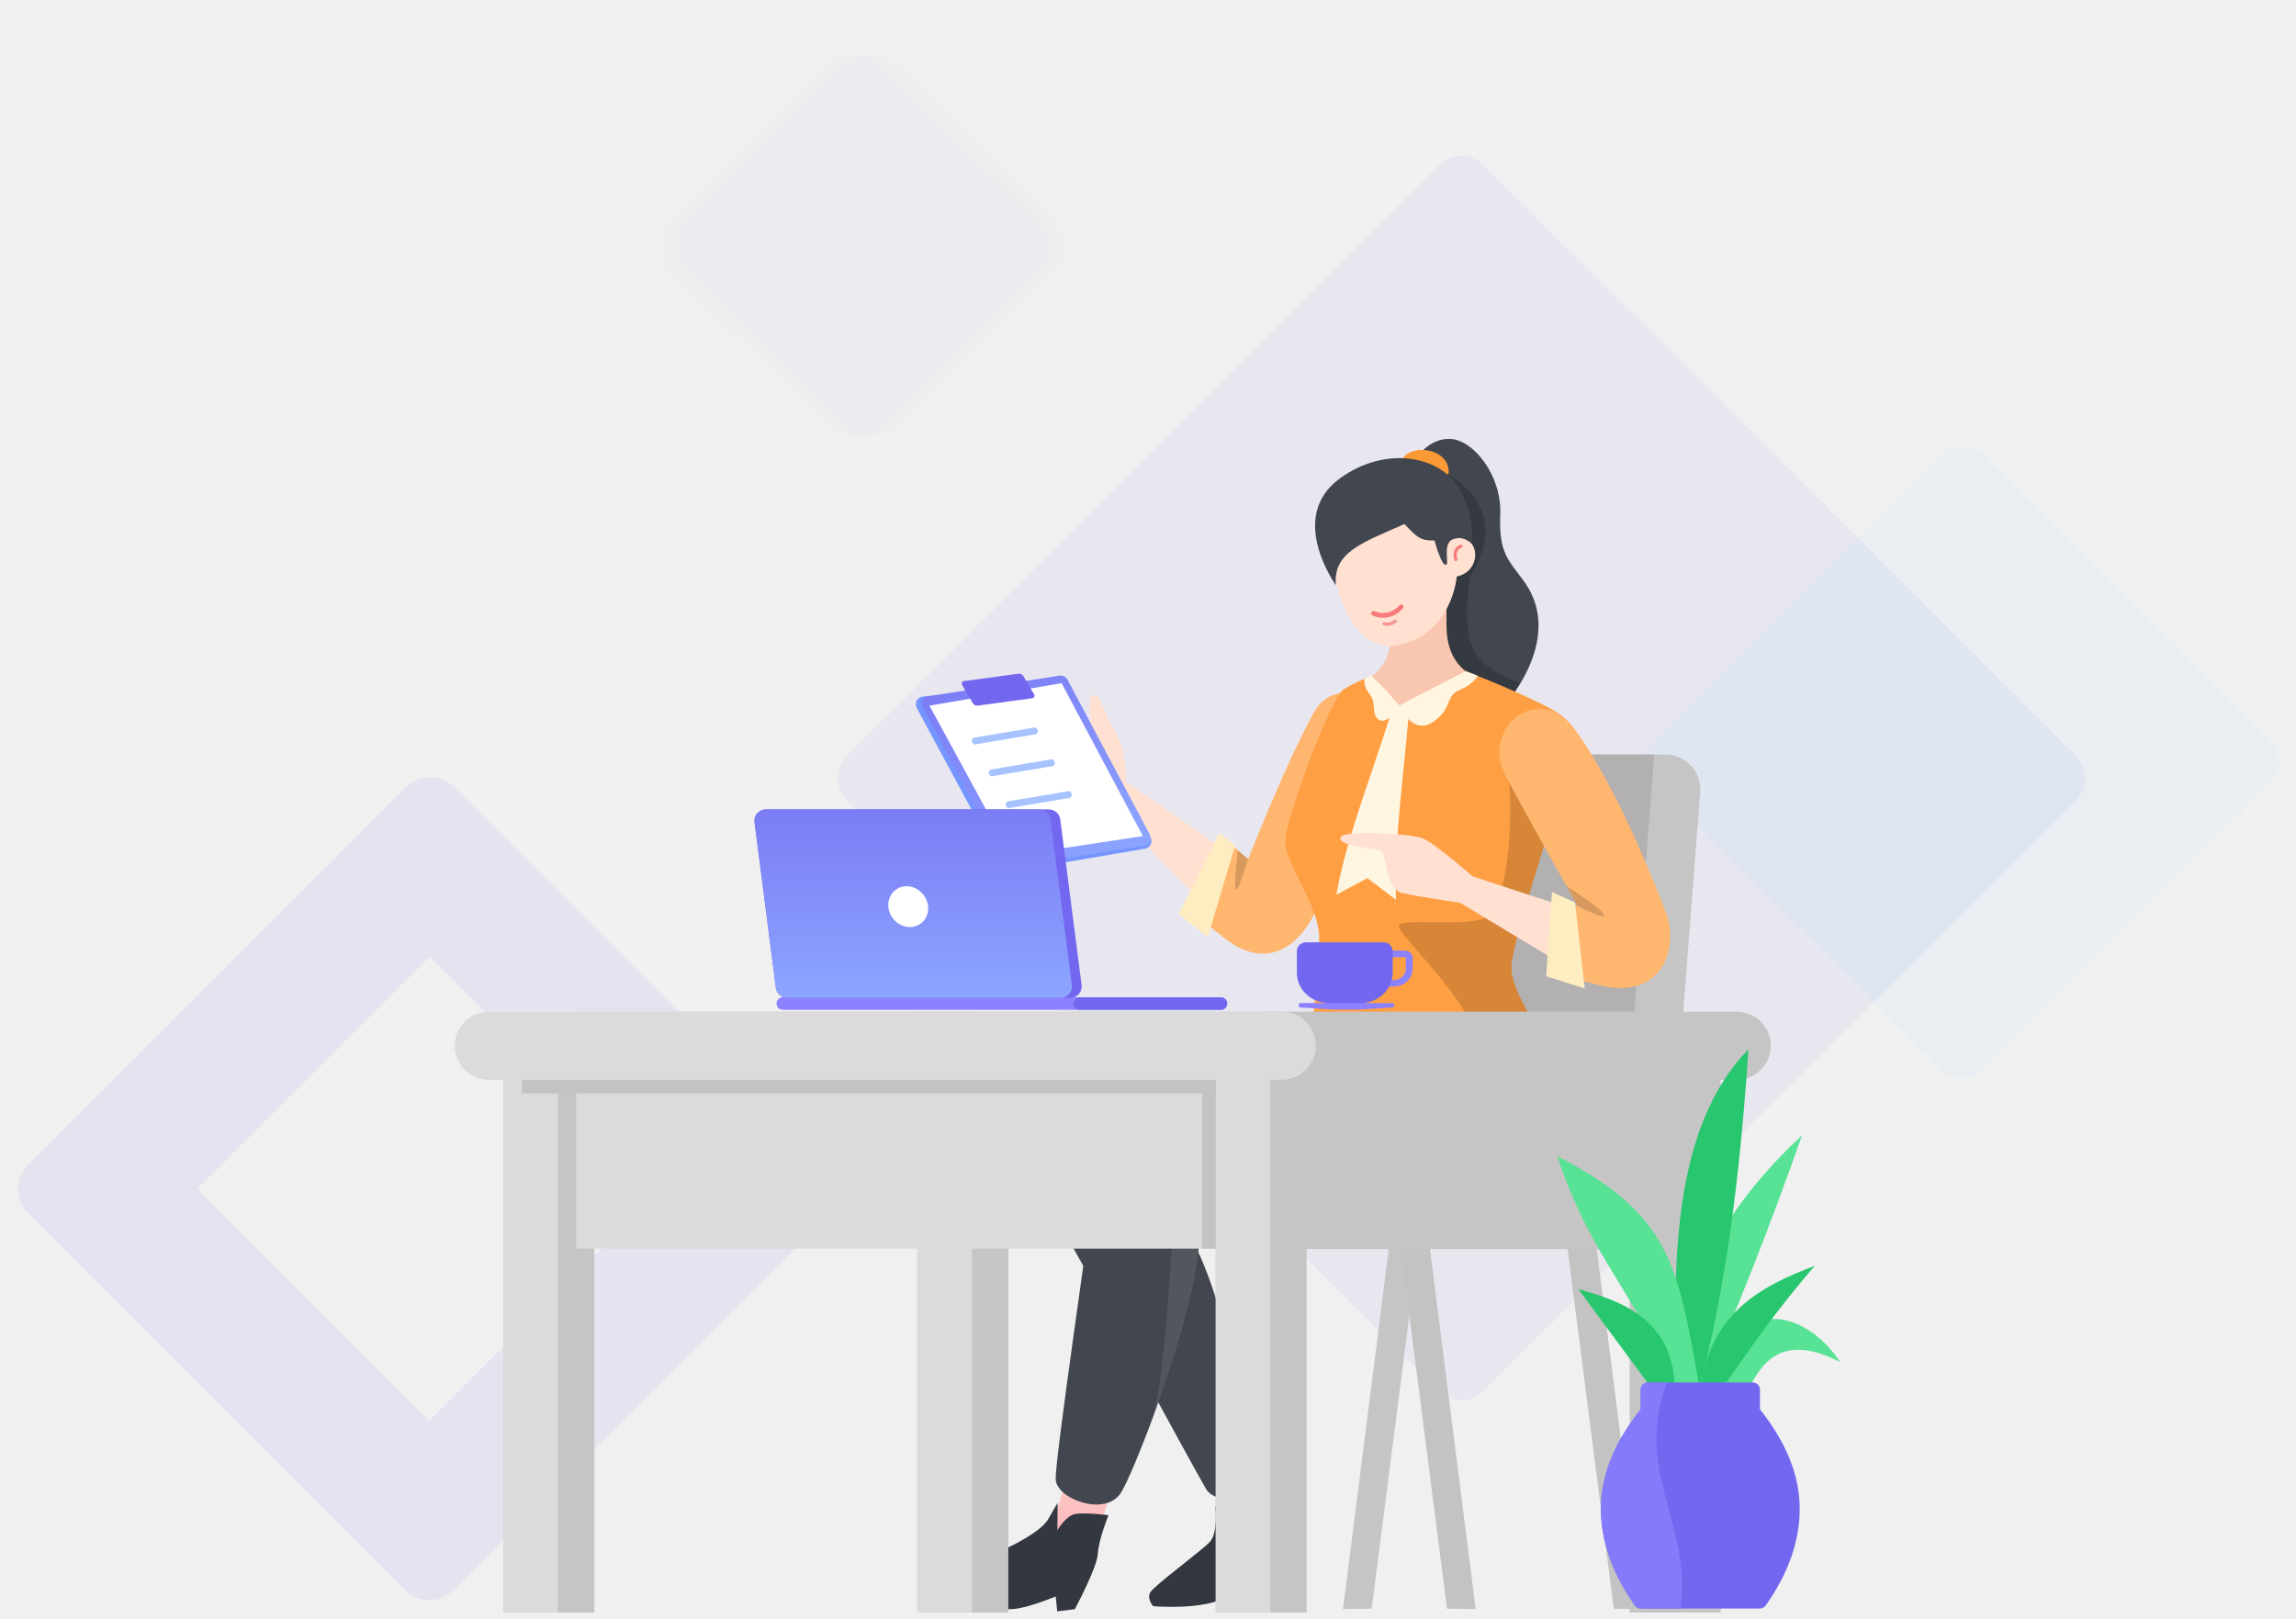
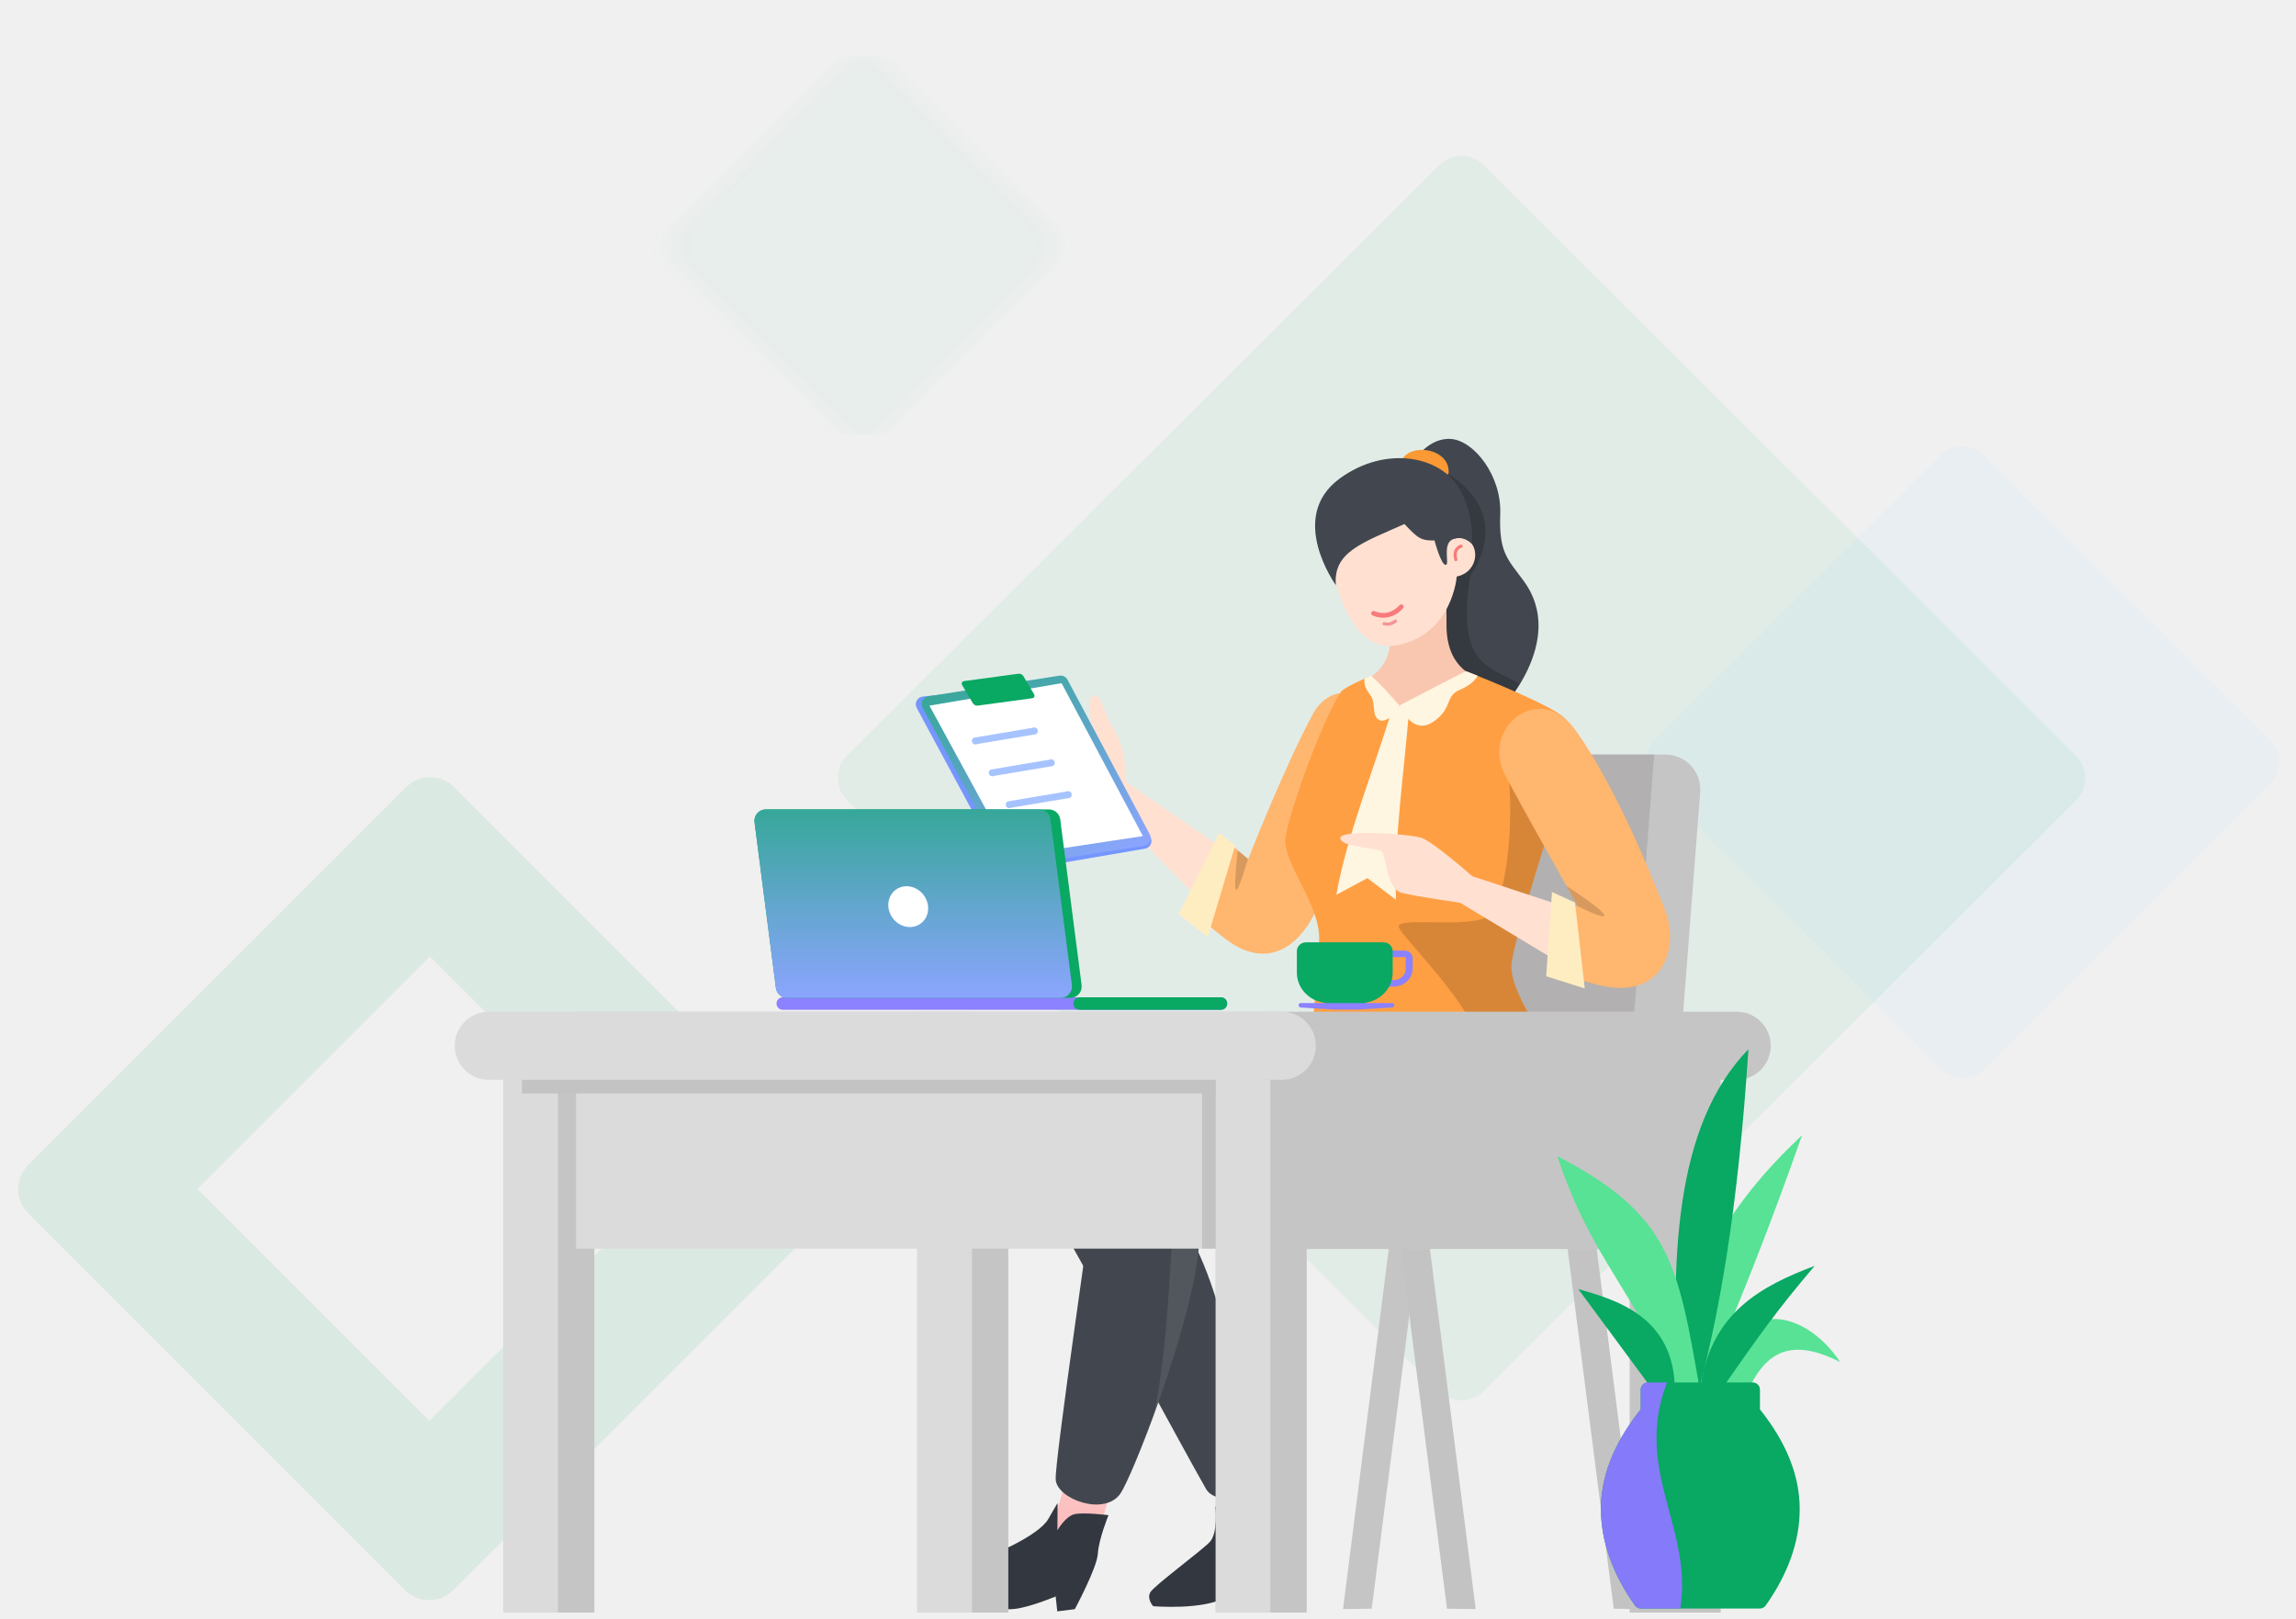
<svg xmlns="http://www.w3.org/2000/svg" xmlns:xlink="http://www.w3.org/1999/xlink" width="729" height="514" viewBox="0 0 729 514">
  <defs>
    <linearGradient id="kpqr7itldb" x1="43.252%" x2="50%" y1="-28.186%" y2="91.05%">
      <stop offset="0%" stop-color="#FDC6C6" />
      <stop offset="100%" stop-color="#FAB2B2" />
    </linearGradient>
    <linearGradient id="q05xt45e8c" x1="42.314%" x2="50%" y1="8.689%" y2="71.69%">
      <stop offset="0%" stop-color="#FDC6C6" />
      <stop offset="100%" stop-color="#FAB2B2" />
    </linearGradient>
    <linearGradient id="l8z1bwfb9d" x1="68.669%" x2="68.669%" y1="-53.107%" y2="100%">
-       <stop offset="0%" stop-color="#7367F0" />
+       <stop offset="0%" stop-color="#09a863" />
      <stop offset="100%" stop-color="#8CA5FF" />
    </linearGradient>
    <linearGradient id="r7aafpcz8e" x1="68.669%" x2="68.669%" y1="-53.107%" y2="100%">
-       <stop offset="0%" stop-color="#7367F0" />
+       <stop offset="0%" stop-color="#09a863" />
      <stop offset="100%" stop-color="#8CA5FF" />
    </linearGradient>
    <filter id="ukf92uhlha" width="119.7%" height="119.7%" x="-9.8%" y="-9.8%" filterUnits="objectBoundingBox">
      <feGaussianBlur in="SourceGraphic" stdDeviation="3" />
    </filter>
    <path id="808ztuxuif" d="M14.916.122H48.19c1.267 0 2.294 1.02 2.294 2.279v6.267c8.414 10.54 12.621 21.08 12.621 31.62 0 10.215-3.592 20.43-10.777 30.646-.43.61-1.132.973-1.882.973H12.66c-.75 0-1.452-.363-1.881-.973C3.593 60.718 0 50.503 0 40.288 0 29.946 4.05 19.605 12.15 9.264l.471-.596V2.4c0-1.259 1.027-2.28 2.295-2.28z" />
  </defs>
  <g fill="none" fill-rule="evenodd">
    <g>
      <g>
        <g>
          <path fill="#BFE7FF" d="M558.525 155.012l127.818.157c5.513.007 9.98 4.475 9.988 9.988l.157 127.818c.006 5.523-4.465 10.006-9.988 10.013h-.025l-127.818-.157c-5.513-.007-9.98-4.475-9.988-9.988l-.157-127.818c-.006-5.523 4.465-10.006 9.988-10.013h.025z" opacity=".15" transform="translate(-113, -277) translate(113, 290) translate(0.5, 0) translate(622.5, 229) rotate(-45) translate(-622.5, -229)" />
-           <path fill="#7367F0" d="M237.807 19.423l71.218.088c5.514.006 9.981 4.474 9.988 9.987l.088 71.219c.006 5.522-4.465 10.005-9.988 10.012h-.025l-71.218-.088c-5.513-.006-9.98-4.474-9.988-9.987l-.087-71.219c-.007-5.523 4.465-10.005 9.988-10.012h.024z" filter="url(#ukf92uhlha)" opacity=".038" transform="translate(-113, -277) translate(113, 290) translate(0.5, 0) translate(273.4478, 65.07592) rotate(-45) translate(-273.4478, -65.07592)" />
-           <path fill="#7367F0" d="M330.589 91.106l265.6.327c5.513.007 9.981 4.474 9.988 9.987l.326 265.6c.007 5.524-4.465 10.006-9.988 10.013h-.024l-265.6-.326c-5.514-.007-9.981-4.475-9.988-9.988l-.327-265.6c-.006-5.523 4.465-10.006 9.988-10.013h.025z" opacity=".066" transform="translate(-113, -277) translate(113, 290) translate(0.5, 0) translate(463.5398, 234.0697) rotate(-45) translate(-463.5398, -234.0697)" />
-           <path fill="#7367F0" fill-rule="nonzero" d="M220.715 269c6.005 0 10.873 4.856 10.873 10.846v169.198c0 5.99-4.868 10.846-10.873 10.846H51.102c-6.005 0-10.873-4.856-10.873-10.846V279.846c0-5.99 4.868-10.846 10.873-10.846h169.613zm-32.618 43.384H83.72v104.121h104.377V312.384z" opacity=".09" transform="translate(-113, -277) translate(113, 290) translate(0.5, 0) translate(135.9084, 364.445) rotate(-45) translate(-135.9084, -364.445)" />
+           <path fill="#09a863" d="M237.807 19.423l71.218.088c5.514.006 9.981 4.474 9.988 9.987l.088 71.219c.006 5.522-4.465 10.005-9.988 10.012h-.025l-71.218-.088c-5.513-.006-9.98-4.474-9.988-9.987l-.087-71.219c-.007-5.523 4.465-10.005 9.988-10.012h.024z" filter="url(#ukf92uhlha)" opacity=".038" transform="translate(-113, -277) translate(113, 290) translate(0.5, 0) translate(273.4478, 65.07592) rotate(-45) translate(-273.4478, -65.07592)" />
+           <path fill="#09a863" d="M330.589 91.106l265.6.327c5.513.007 9.981 4.474 9.988 9.987l.326 265.6c.007 5.524-4.465 10.006-9.988 10.013h-.024l-265.6-.326c-5.514-.007-9.981-4.475-9.988-9.988l-.327-265.6c-.006-5.523 4.465-10.006 9.988-10.013h.025z" opacity=".066" transform="translate(-113, -277) translate(113, 290) translate(0.5, 0) translate(463.5398, 234.0697) rotate(-45) translate(-463.5398, -234.0697)" />
+           <path fill="#09a863" fill-rule="nonzero" d="M220.715 269c6.005 0 10.873 4.856 10.873 10.846v169.198c0 5.99-4.868 10.846-10.873 10.846H51.102c-6.005 0-10.873-4.856-10.873-10.846V279.846c0-5.99 4.868-10.846 10.873-10.846h169.613zm-32.618 43.384H83.72v104.121h104.377V312.384z" opacity=".09" transform="translate(-113, -277) translate(113, 290) translate(0.5, 0) translate(135.9084, 364.445) rotate(-45) translate(-135.9084, -364.445)" />
        </g>
        <g>
          <g>
            <path fill="#C5C5C5" d="M71.522 134.586L54.153 271.344 63.26 271.224 80.628 135.866z" transform="translate(-113, -277) translate(113, 290) translate(143.5, 122) translate(228.7688, 104.5922)" />
            <path fill="#C3C3C3" d="M87.166 134.586L69.798 271.344 78.904 271.224 96.273 135.866z" transform="translate(-113, -277) translate(113, 290) translate(143.5, 122) translate(228.7688, 104.5922) translate(83.03507, 202.9649) scale(-1, 1) translate(-83.03507, -202.9649)" />
            <path fill="#C3C3C3" d="M140.116 134.586L122.747 271.344 131.854 271.224 149.222 135.866z" transform="translate(-113, -277) translate(113, 290) translate(143.5, 122) translate(228.7688, 104.5922) translate(135.985, 202.9649) scale(-1, 1) translate(-135.985, -202.9649)" />
            <path fill="#C5C5C5" d="M0 144.995v-6.4c0-6.123 4.964-11.087 11.088-11.087h65.797c5.72 0 10.501-4.352 11.039-10.046L98.06 10.046C98.6 4.351 103.381 0 109.101 0h47.4c6.124 0 11.088 4.964 11.088 11.088 0 .284-.01.569-.033.852l-10.324 133.907c-.445 5.776-5.262 10.236-11.055 10.236H11.088C4.964 156.083 0 151.119 0 144.995z" transform="translate(-113, -277) translate(113, 290) translate(143.5, 122) translate(228.7688, 104.5922)" />
            <path fill="#B2B0B0" d="M152.955 0l-10.162 131.442c-.446 5.775-5.263 10.233-11.055 10.233H0v-3.442c0-6.123 4.964-11.088 11.088-11.088h65.587c5.72 0 10.5-4.35 11.04-10.043L97.846 10.043C98.386 4.35 103.167 0 108.886 0h44.069z" transform="translate(-113, -277) translate(113, 290) translate(143.5, 122) translate(228.7688, 104.5922)" />
          </g>
          <g>
            <g>
              <path fill="url(#kpqr7itldb)" d="M93.573 133.787s-7.523 18.04-1.356 22.82c6.176 4.784 18.188 16.61 18.188 16.61l-38.92-8.441 9.608-33.095 12.48 2.106z" transform="translate(-113, -277) translate(113, 290) translate(143.5, 122) translate(268.2937, 188.5) scale(-1, 1) translate(-268.2937, -188.5) translate(149.7937, 0) translate(53.06011, 197.6413)" />
              <path fill="#323740" d="M91.338 145.666s-.956 8.465 1.804 11.354c2.76 2.887 17.704 13.883 18.874 15.969 1.17 2.088-.923 4.39-.923 4.39s-16.14 1.402-23.4-3.009c-5.24-3.186-13.057-8.906-13.057-8.906l-2.07 5.625-5.868-.24s-.777-6.931.615-10.254c1.393-3.325 8.564-20.241 8.564-20.241s2.76 2.479 5.694 3.728c2.933 1.248 6.607 4.668 6.607 4.668l3.16-3.084z" transform="translate(-113, -277) translate(113, 290) translate(143.5, 122) translate(268.2937, 188.5) scale(-1, 1) translate(-268.2937, -188.5) translate(149.7937, 0) translate(53.06011, 197.6413)" />
              <path fill="#42474F" d="M28.463.045c13.085.584 85.914 16.67 99.146 19.404 13.232 2.733 24.418 17.522 14.328 34.647-11.332 19.223-40.572 73.817-47.671 86.124-3.514 6.092-21.24 2.676-17.077-7.548 7.762-19.059 11.367-66.937 31.157-84.395 0 0-66.554 11.568-95.303-1.682C-7.85 36.962-3.124-1.365 28.463.045z" transform="translate(-113, -277) translate(113, 290) translate(143.5, 122) translate(268.2937, 188.5) scale(-1, 1) translate(-268.2937, -188.5) translate(149.7937, 0) translate(53.06011, 197.6413)" />
            </g>
            <g>
              <path fill="#FFE0D1" d="M82.631 28.292s-.148-10.633 3.577-16.19C89.932 6.545 90.08.642 92.898.835c2.82.193.028 13.913.028 13.913s3.577-1.364 6.146-3.09c2.569-1.726 10.36-10.235 12.18-8.727 3.087 2.57-1.885 17.06-4.593 19.958C103.942 25.787 89.1 35.318 89.1 35.318L52.747 72.442l-6.825-18.86 36.71-25.29z" transform="translate(-113, -277) translate(113, 290) translate(143.5, 122) translate(268.2937, 188.5) scale(-1, 1) translate(-268.2937, -188.5) translate(149.7937, 0) translate(90.17256, 84.95714)" />
              <path fill="#FFB66F" d="M2.218 24.785c6.087 14.1 17.232 40 21.827 47.728 5.758 9.678 14.838 13.941 25.47 6.761 1.88-1.27 5.688-4.334 11.42-9.19L50.53 47.217 43.78 52.78S32.358 23.534 23.168 6.593C15.21-8.064-7.047 3.35 2.218 24.785z" transform="translate(-113, -277) translate(113, 290) translate(143.5, 122) translate(268.2937, 188.5) scale(-1, 1) translate(-268.2937, -188.5) translate(149.7937, 0) translate(90.17256, 84.95714)" />
              <path fill="#000" fill-opacity=".16" d="M43.9 52.794c2.045 6.929 3.307 10.193 3.785 9.791.478-.4.295-4.57-.548-12.507l-3.238 2.716z" transform="translate(-113, -277) translate(113, 290) translate(143.5, 122) translate(268.2937, 188.5) scale(-1, 1) translate(-268.2937, -188.5) translate(149.7937, 0) translate(90.17256, 84.95714)" />
              <path fill="#FFEDC2" d="M47.944 48.482L56.645 77.584 65.887 70.34 53.024 44.541z" transform="translate(-113, -277) translate(113, 290) translate(143.5, 122) translate(268.2937, 188.5) scale(-1, 1) translate(-268.2937, -188.5) translate(149.7937, 0) translate(90.17256, 84.95714)" />
            </g>
            <g>
              <g>
                <path fill="#42474F" d="M28.359 4.77S22.321-1.653 15.347.408C8.374 2.468 2.067 15.102 5.062 26.977c2.98 11.876.741 14.32-2.874 22.324-9.71 21.53 16.049 38.844 16.049 38.844l28.073-5.96-10.028-52.44L28.359 4.77z" transform="translate(-113, -277) translate(113, 290) translate(143.5, 122) translate(268.2937, 188.5) scale(-1, 1) translate(-268.2937, -188.5) translate(149.7937, 0) translate(35.1804, 0) translate(33.16312, 49.21262) rotate(12) translate(-33.16312, -49.21262) translate(9.663122, 4.712621)" />
                <path fill="#000" fill-opacity=".199" d="M18.14 11.452c-16.353 17.123-2.169 29.947.503 33.097C27.826 69.656 20.52 72.6 10.3 80.817l5.495 6.27 15.753-6.576-.506-70.436-12.902 1.377z" transform="translate(-113, -277) translate(113, 290) translate(143.5, 122) translate(268.2937, 188.5) scale(-1, 1) translate(-268.2937, -188.5) translate(149.7937, 0) translate(35.1804, 0) translate(33.16312, 49.21262) rotate(12) translate(-33.16312, -49.21262) translate(9.663122, 4.712621)" />
              </g>
              <path fill="#F9C7B0" d="M25.565 80.199s9.968-2.001 10.264-15.966c.296-13.965-1.346-18.732-1.346-18.732l18.798-.339s.205 15.564.208 21.193c.008 13.688 10.557 15.276 10.557 15.276S61.853 92.458 44.82 93.415c-13.299.748-19.255-13.216-19.255-13.216z" transform="translate(-113, -277) translate(113, 290) translate(143.5, 122) translate(268.2937, 188.5) scale(-1, 1) translate(-268.2937, -188.5) translate(149.7937, 0) translate(35.1804, 0)" />
              <g>
                <path fill="#FB9934" d="M3.768 9.285C1.424 1.55 14.02-3.13 17.72 2.443c0 0 1.814 5.282-1.968 8.298C10.635 14.81 3.768 9.285 3.768 9.285z" transform="translate(-113, -277) translate(113, 290) translate(143.5, 122) translate(268.2937, 188.5) scale(-1, 1) translate(-268.2937, -188.5) translate(149.7937, 0) translate(35.1804, 0) translate(51.64186, 39.99331) rotate(12) translate(-51.64186, -39.99331) translate(26.64186, 9.99331)" />
                <path fill="#FFE0D1" d="M6.346 29.948c-8.386-.324-7.018 11.936 1.693 11.92 0 0 5.06 17.415 22.625 17.415 14.266 0 15.194-20.298 15.324-24.348.139-4.317.157-18.501.157-18.501l-40.126-.019.327 13.533z" transform="translate(-113, -277) translate(113, 290) translate(143.5, 122) translate(268.2937, 188.5) scale(-1, 1) translate(-268.2937, -188.5) translate(149.7937, 0) translate(35.1804, 0) translate(51.64186, 39.99331) rotate(12) translate(-51.64186, -39.99331) translate(26.64186, 9.99331)" />
                <path fill="#42474F" d="M10.746 37.508c1.427-.39 1.814-8.306 1.814-8.306 4.272-.847 5.024-1.81 8.253-7.1 14.338 3.052 24.073 3.984 25.332 14.47 0 0 10.768-24.212-8.1-32.817C21.452-3.805 3.942 3.298.887 16.498c-2.164 9.318.317 16.162.317 16.162s2.173-3.458 5.742-2.594c3.568.863 2.373 7.832 3.8 7.442z" transform="translate(-113, -277) translate(113, 290) translate(143.5, 122) translate(268.2937, 188.5) scale(-1, 1) translate(-268.2937, -188.5) translate(149.7937, 0) translate(35.1804, 0) translate(51.64186, 39.99331) rotate(12) translate(-51.64186, -39.99331) translate(26.64186, 9.99331)" />
                <path stroke="#F77B7B" stroke-linecap="round" stroke-width="1.5" d="M27.278 47.583s4.184 3.538 9.03.225" transform="translate(-113, -277) translate(113, 290) translate(143.5, 122) translate(268.2937, 188.5) scale(-1, 1) translate(-268.2937, -188.5) translate(149.7937, 0) translate(35.1804, 0) translate(51.64186, 39.99331) rotate(12) translate(-51.64186, -39.99331) translate(26.64186, 9.99331)" />
                <path stroke="#F49494" stroke-linecap="round" d="M30.033 51.744c1.322.555 2.576.554 3.673-.082" transform="translate(-113, -277) translate(113, 290) translate(143.5, 122) translate(268.2937, 188.5) scale(-1, 1) translate(-268.2937, -188.5) translate(149.7937, 0) translate(35.1804, 0) translate(51.64186, 39.99331) rotate(12) translate(-51.64186, -39.99331) translate(26.64186, 9.99331) translate(31.8695, 51.90594) rotate(2) translate(-31.8695, -51.90594)" />
                <path stroke="#F77B7B" stroke-linecap="round" d="M6.733 36.748c.526-1.896.292-3.553-1.594-4.31" transform="translate(-113, -277) translate(113, 290) translate(143.5, 122) translate(268.2937, 188.5) scale(-1, 1) translate(-268.2937, -188.5) translate(149.7937, 0) translate(35.1804, 0) translate(51.64186, 39.99331) rotate(12) translate(-51.64186, -39.99331) translate(26.64186, 9.99331) translate(6.058119, 34.59279) rotate(-13) translate(-6.058119, -34.59279)" />
              </g>
            </g>
            <g>
              <path fill="#FF9F43" d="M64.666 1.663c.229-.012 8.267 3.51 9.193 4.869 6.03 8.847 17.102 39.984 17.672 46.739.642 7.792-10.59 20.204-10.727 31.483-.123 11.281 4.804 45.247 2.893 48.42-1.896 3.173-14.358 18.245-16.958 18.306-2.614.062-4.566-7.851-8.526-7.68-3.945.173-12.171 10.664-15.719 10.59-3.532-.078-40.137-23.267-37.34-29.874 2.814-6.607 15.872-23.026 14.542-32.029-1.315-9-11.82-42.228-15.612-53.536-3.776-11.31-6.82-20.318.23-25.184C11.363 8.901 34.299 0 34.299 0l20.535 11.487s8.64-9.767 9.832-9.824z" transform="translate(-113, -277) translate(113, 290) translate(143.5, 122) translate(268.2937, 188.5) scale(-1, 1) translate(-268.2937, -188.5) translate(149.7937, 0) translate(30.63051, 78.10247)" />
              <path fill="#FFF6E1" d="M57.364 11.168c6.16 20.481 14.612 40.662 17.997 59.867l-9.847-5.305-9.082 6.882c.64-19.967-2.711-40.932-4.252-61.444h5.184z" transform="translate(-113, -277) translate(113, 290) translate(143.5, 122) translate(268.2937, 188.5) scale(-1, 1) translate(-268.2937, -188.5) translate(149.7937, 0) translate(30.63051, 78.10247)" />
              <path fill="#000" fill-opacity=".16" d="M21.39 26.894l-.234 1.656c-2.759 20.568.506 45.526 6.165 49.334 5.776 3.887 28.259.072 28.259 3.15 0 3.079-31.07 31.29-25.97 44.775 2.805 7.415 1.866 14.009-2.816 19.783l-1.36-.914c-10.612-7.198-21.878-16.387-20.28-20.162 2.814-6.607 15.872-23.026 14.542-32.029C18.434 83.847 8.702 52.88 4.571 40.41l-1.316-3.953C1.725 31.82.452 27.623.145 24l.949-.616c15.175-9.727 21.94-8.557 20.296 3.51z" transform="translate(-113, -277) translate(113, 290) translate(143.5, 122) translate(268.2937, 188.5) scale(-1, 1) translate(-268.2937, -188.5) translate(149.7937, 0) translate(30.63051, 78.10247)" />
              <path fill="#FFF6E1" d="M30.508 1.45L34.298 0l20.986 10.893s-3.946 10.04-10.933 5.04c-5.99-4.275-3.463-8.038-8.158-9.979-4.68-1.94-5.685-4.504-5.685-4.504z" transform="translate(-113, -277) translate(113, 290) translate(143.5, 122) translate(268.2937, 188.5) scale(-1, 1) translate(-268.2937, -188.5) translate(149.7937, 0) translate(30.63051, 78.10247)" />
              <path fill="#FFF6E1" d="M55.284 10.893c1.522 3.378 4.615 5.353 6.213 4.739 2.64-1.014 1.506-5.053 2.546-7.093.745-1.448 1.227-1.667 1.879-3.026.605-1.246.63-2.743.475-3.156l-2.065-.938c-1.891 1.784-3.277 3.148-4.157 4.094-1.096 1.18-2.727 2.972-4.89 5.38z" transform="translate(-113, -277) translate(113, 290) translate(143.5, 122) translate(268.2937, 188.5) scale(-1, 1) translate(-268.2937, -188.5) translate(149.7937, 0) translate(30.63051, 78.10247)" />
            </g>
            <g>
              <path fill="#FFE0D1" d="M62.81 53.159s12.356-10.92 16.138-12.188c3.782-1.268 25.934-2.79 25.795.074-.16 3.068-12.057 2.891-13.29 4.4-1.233 1.51-1.513 11.826-6.173 12.984-4.65 1.158-18.594 3.155-18.594 3.155L33.335 81.672 31.91 63.318l30.9-10.16z" transform="translate(-113, -277) translate(113, 290) translate(143.5, 122) translate(268.2937, 188.5) scale(-1, 1) translate(-268.2937, -188.5) translate(149.7937, 0) translate(0, 90.08435)" />
              <path fill="#FFB66F" d="M29.941 6.92C16.924 25.267 5.811 53.214 1.545 64.11c-4.266 10.896.037 27.33 18.795 24.104 2.112-.363 5.536-1.273 10.273-2.73l4.483-25.235-5.782 2.425S47.957 29.67 52.51 20.823C60.114 6.047 41.407-9.247 29.94 6.92z" transform="translate(-113, -277) translate(113, 290) translate(143.5, 122) translate(268.2937, 188.5) scale(-1, 1) translate(-268.2937, -188.5) translate(149.7937, 0) translate(0, 90.08435)" />
              <path fill="#000" fill-opacity=".16" d="M29.314 62.674c-6.314 3.08-9.073 3.942-8.28 2.587.795-1.354 4.745-4.356 11.852-9.005l-3.572 6.418z" transform="translate(-113, -277) translate(113, 290) translate(143.5, 122) translate(268.2937, 188.5) scale(-1, 1) translate(-268.2937, -188.5) translate(149.7937, 0) translate(0, 90.08435)" />
              <path fill="#FFEDC2" d="M30.217 61.508L27.12 88.795 39.366 84.908 37.518 58.166z" transform="translate(-113, -277) translate(113, 290) translate(143.5, 122) translate(268.2937, 188.5) scale(-1, 1) translate(-268.2937, -188.5) translate(149.7937, 0) translate(0, 90.08435)" />
            </g>
            <g transform="translate(-113, -277) translate(113, 290) translate(143.5, 122) translate(268.2937, 188.5) scale(-1, 1) translate(-268.2937, -188.5) translate(149.7937, 0) translate(30.1152, 191.9126)">
              <path fill="url(#q05xt45e8c)" d="M161.968 140.125s-.227 17.86 14.51 24.538c14.726 6.677 25.218 6.275 23.883 11.437-1.336 5.162-39.668 4.954-43.247.916-3.052-3.434-9.686-35.413-11.513-32.968l16.367-3.923z" />
              <path fill="#323740" d="M148.223 154.204s3.097 7.585 3.37 12.181c.274 4.598 7.323 17.669 7.323 17.669l5.57.698.509-4.739s8.061 3.431 13.118 3.979c5.057.549 22.402-1.51 25.85-4.374 3.45-2.862 1.708-6.892-8.248-9.348-9.955-2.457-25.423-9.633-28.367-14.828-2.943-5.196-2.96-5.062-2.96-5.062l.058 8.658s-2.548-4.557-5.555-5.165c-3.007-.608-10.668.331-10.668.331z" />
              <path fill="#42474F" d="M11.841.253c-16.506 24.839-14.892 42.806 4.843 53.9 25.28 14.213 103.253-2.434 103.253-2.434s-1.383 11.12 0 21.039c3.612 25.904 20.792 69.061 24.426 74.484 5.027 7.499 20.338 1.844 20.627-4.4.288-6.245-11.543-85.994-13.342-101.202-1.79-15.208-7.44-17.417-23.945-21.575-3.791-.955-48.63-12.083-52.737-11.759-23.53 1.858-44.57-.826-63.125-8.053z" />
              <path fill="#FFF" fill-opacity=".192" d="M29.827 50.013c25.597 2.864 93.363-3.04 96.085-.357 2.598 2.561 2.164 47.127 7.994 72.92-5.742-15.63-11.958-35.397-13.969-49.818-1.383-9.919 0-21.04 0-21.04l-2.647.528c-13.816 2.68-77.864 14.187-100.606 1.908C3.345 46.95-1.816 35.799 1.201 20.699c3.638 17.814 13.18 27.585 28.626 29.314z" opacity=".44" />
              <ellipse cx="162.564" cy="43.682" fill="#FFF" fill-opacity=".192" rx="4.302" ry="7.878" transform="translate(162.5638, 43.6816) rotate(13) translate(-162.5638, -43.6816)" />
              <ellipse cx="142.487" cy="38.669" fill="#FFF" fill-opacity=".192" rx="5.736" ry="8.594" transform="translate(142.487, 38.66896) rotate(-16) translate(-142.487, -38.66896)" />
            </g>
          </g>
          <g>
            <g>
              <path fill="#7596FF" fill-rule="nonzero" d="M3.995 1.475l39.857 16.036c.911.366 1.518 1.239 1.544 2.22l1.46 55.113c.036 1.36-1.038 2.493-2.398 2.529-.284.007-.568-.034-.837-.123L2.636 63.72C1.63 63.39.95 62.453.944 61.396L.611 3.776c-.008-1.362 1.09-2.471 2.45-2.479.32-.002.637.059.934.178z" transform="translate(-113, -277) translate(113, 290) translate(143.5, 122) translate(184.9933, 110.364) rotate(-28) translate(-184.9933, -110.364) translate(160.9933, 70.86401) translate(-0, -0)" />
              <path fill="url(#l8z1bwfb9d)" d="M5.56 2.216L45.43 15.99c.993.343 1.66 1.278 1.66 2.329V73.95c0 1.36-1.103 2.464-2.464 2.464-.274 0-.546-.046-.805-.136L3.951 62.507c-.993-.343-1.66-1.278-1.66-2.33V4.546c0-1.36 1.103-2.464 2.464-2.464.274 0 .546.046.805.135z" transform="translate(-113, -277) translate(113, 290) translate(143.5, 122) translate(184.9933, 110.364) rotate(-28) translate(-184.9933, -110.364) translate(160.9933, 70.86401) translate(-0, -0)" />
              <path fill="#FFF" fill-rule="nonzero" d="M4.521 5.018L44.912 18.427 44.912 73.408 5.071 59.393z" transform="translate(-113, -277) translate(113, 290) translate(143.5, 122) translate(184.9933, 110.364) rotate(-28) translate(-184.9933, -110.364) translate(160.9933, 70.86401) translate(-0, -0)" />
-               <path fill="#7367F0" fill-rule="nonzero" d="M17.83 3.276l16.386 6.056c.605.223 1.016.787 1.044 1.431l.292 6.732c.02.441-.323.815-.765.834-.106.004-.212-.012-.312-.049L18.09 12.224c-.605-.223-1.016-.787-1.044-1.431l-.292-6.732c-.02-.441.323-.815.765-.834.106-.005.212.012.312.049z" transform="translate(-113, -277) translate(113, 290) translate(143.5, 122) translate(184.9933, 110.364) rotate(-28) translate(-184.9933, -110.364) translate(160.9933, 70.86401) translate(-0, -0)" />
+               <path fill="#09a863" fill-rule="nonzero" d="M17.83 3.276l16.386 6.056c.605.223 1.016.787 1.044 1.431l.292 6.732c.02.441-.323.815-.765.834-.106.004-.212-.012-.312-.049L18.09 12.224c-.605-.223-1.016-.787-1.044-1.431l-.292-6.732c-.02-.441.323-.815.765-.834.106-.005.212.012.312.049z" transform="translate(-113, -277) translate(113, 290) translate(143.5, 122) translate(184.9933, 110.364) rotate(-28) translate(-184.9933, -110.364) translate(160.9933, 70.86401) translate(-0, -0)" />
              <path fill="#A7C3FF" d="M30.126 26.615c.633 0 1.145.513 1.145 1.145 0 .588-.442 1.072-1.012 1.138l-.133.008-17.959-6c-.633 0-1.145-.513-1.145-1.145 0-.588.442-1.072 1.012-1.138l.133-.008 17.959 6zM30.126 38.07c.633 0 1.145.512 1.145 1.145 0 .587-.442 1.071-1.012 1.137l-.133.008-17.959-6c-.633 0-1.145-.512-1.145-1.145 0-.587.442-1.071 1.012-1.138l.133-.007 17.959 6zM30.126 49.524c.633 0 1.145.513 1.145 1.145 0 .588-.442 1.072-1.012 1.138l-.133.008-17.959-6c-.633 0-1.145-.513-1.145-1.145 0-.588.442-1.072 1.012-1.138l.133-.008 17.959 6z" transform="translate(-113, -277) translate(113, 290) translate(143.5, 122) translate(184.9933, 110.364) rotate(-28) translate(-184.9933, -110.364) translate(160.9933, 70.86401) translate(-0, -0)" />
            </g>
          </g>
          <g>
            <g>
              <path fill="#C5C5C5" d="M131.436 7.212L160.326 7.212 160.326 190.791 131.436 190.791z" transform="translate(-113, -277) translate(113, 290) translate(143.5, 122) translate(0, 186.2476) translate(16.32273, 0)" />
              <path fill="#DBDBDB" d="M131.436 0L148.77 0 148.77 190.791 131.436 190.791z" transform="translate(-113, -277) translate(113, 290) translate(143.5, 122) translate(0, 186.2476) translate(16.32273, 0)" />
              <path fill="#C5C5C5" d="M0 7.212L143.003 7.212 143.003 62.273 28.89 62.273 28.89 190.791 0 190.791z" transform="translate(-113, -277) translate(113, 290) translate(143.5, 122) translate(0, 186.2476) translate(16.32273, 0)" />
              <path fill="#DBDBDB" d="M0 7.212L17.334 7.212 17.334 190.791 0 190.791z" transform="translate(-113, -277) translate(113, 290) translate(143.5, 122) translate(0, 186.2476) translate(16.32273, 0)" />
            </g>
            <g>
              <path fill="#C5C5C5" d="M373.942 7.212L402.831 7.212 402.831 190.791 373.942 190.791z" transform="translate(-113, -277) translate(113, 290) translate(143.5, 122) translate(0, 186.2476)" />
              <path fill="#C5C5C5" d="M242.506 7.212L385.509 7.212 385.509 75.37 271.395 75.37 271.395 190.791 242.506 190.791z" transform="translate(-113, -277) translate(113, 290) translate(143.5, 122) translate(0, 186.2476)" />
              <path fill="#DBDBDB" d="M39.423 0L259.672 0 259.672 75.236 39.423 75.236z" transform="translate(-113, -277) translate(113, 290) translate(143.5, 122) translate(0, 186.2476)" />
              <path fill="#C3C3C3" d="M238.172 7.212L255.506 7.212 255.506 75.236 238.172 75.236z" transform="translate(-113, -277) translate(113, 290) translate(143.5, 122) translate(0, 186.2476)" />
              <path fill="#DBDBDB" d="M242.506 7.212L259.839 7.212 259.839 190.791 242.506 190.791z" transform="translate(-113, -277) translate(113, 290) translate(143.5, 122) translate(0, 186.2476)" />
              <path fill="#C5C5C5" d="M259.17 0h148.744c5.975 0 10.818 4.844 10.818 10.818 0 5.975-4.843 10.819-10.818 10.819H259.17c-5.975 0-10.819-4.844-10.819-10.819C248.352 4.844 253.196 0 259.171 0z" transform="translate(-113, -277) translate(113, 290) translate(143.5, 122) translate(0, 186.2476)" />
              <path fill="#C3C3C3" d="M22.257 4.327L242.506 4.327 242.506 25.964 22.257 25.964z" transform="translate(-113, -277) translate(113, 290) translate(143.5, 122) translate(0, 186.2476)" />
              <path fill="#DBDBDB" d="M11.697 0h251.769c5.975 0 10.818 4.844 10.818 10.818 0 5.975-4.843 10.819-10.818 10.819H11.696C5.723 21.637.88 16.793.88 10.818.879 4.844 5.722 0 11.697 0z" transform="translate(-113, -277) translate(113, 290) translate(143.5, 122) translate(0, 186.2476)" />
            </g>
          </g>
          <g>
            <path fill="#8C81FF" d="M9.786 2.625h-7.25C1.135 2.625 0 3.704 0 5.034v3.299c0 3.152 2.69 5.707 6.008 5.707h3.778c.6 0 1.086-.462 1.086-1.032 0-.57-.486-1.032-1.086-1.032H6.008c-2.118 0-3.835-1.631-3.835-3.643v-3.3c0-.19.162-.343.362-.343h7.25c.6 0 1.087-.462 1.087-1.032 0-.57-.486-1.033-1.086-1.033z" transform="translate(-113, -277) translate(113, 290) translate(143.5, 122) translate(286.525, 175.2282) scale(-1, 1) translate(-286.525, -175.2282) translate(268.025, 164.2282)" />
-             <path fill="#7367F0" d="M33.862 0c1.6 0 2.898 1.232 2.898 2.752v6.881c0 4.955-3.938 9.036-9.002 9.574l-.001 1.436H15.073v-1.468c-4.937-.649-8.738-4.674-8.738-9.542v-6.88C6.335 1.232 7.632 0 9.232 0h24.63z" transform="translate(-113, -277) translate(113, 290) translate(143.5, 122) translate(286.525, 175.2282) scale(-1, 1) translate(-286.525, -175.2282) translate(268.025, 164.2282)" />
+             <path fill="#09a863" d="M33.862 0c1.6 0 2.898 1.232 2.898 2.752v6.881c0 4.955-3.938 9.036-9.002 9.574l-.001 1.436H15.073v-1.468c-4.937-.649-8.738-4.674-8.738-9.542v-6.88C6.335 1.232 7.632 0 9.232 0h24.63z" transform="translate(-113, -277) translate(113, 290) translate(143.5, 122) translate(286.525, 175.2282) scale(-1, 1) translate(-286.525, -175.2282) translate(268.025, 164.2282)" />
            <path fill="#8C81FF" d="M6.483 19.267h29.049c.38 0 .688.308.688.688 0 .387-.3.707-.687.732l-10.68.674h-7.606l-10.765-.675c-.386-.024-.687-.344-.687-.73 0-.38.308-.689.688-.689z" transform="translate(-113, -277) translate(113, 290) translate(143.5, 122) translate(286.525, 175.2282) scale(-1, 1) translate(-286.525, -175.2282) translate(268.025, 164.2282)" />
          </g>
          <g transform="translate(-113, -277) translate(113, 290) translate(143.5, 122) translate(95.55, 122.0243)">
            <path fill="#8C81FF" d="M9.474 59.662h139.152c1.091 0 1.976.884 1.976 1.976 0 1.09-.885 1.975-1.976 1.975H9.474c-1.09 0-1.975-.884-1.975-1.975 0-1.092.884-1.976 1.975-1.976z" />
-             <path fill="#7367F0" d="M103.742 59.662h44.884c1.091 0 1.976.884 1.976 1.976 0 1.09-.885 1.975-1.976 1.975h-44.884c-1.091 0-1.976-.884-1.976-1.975 0-1.092.885-1.976 1.976-1.976zM4.094 0h89.922c1.81 0 3.339 1.344 3.57 3.14l6.785 52.632c.254 1.972-1.139 3.776-3.11 4.03-.153.02-.307.03-.46.03H10.878c-1.81 0-3.34-1.344-3.57-3.14L.522 4.06C.27 2.088 1.662.284 3.633.03c.153-.02.307-.03.46-.03z" />
+             <path fill="#09a863" d="M103.742 59.662h44.884c1.091 0 1.976.884 1.976 1.976 0 1.09-.885 1.975-1.976 1.975h-44.884c-1.091 0-1.976-.884-1.976-1.975 0-1.092.885-1.976 1.976-1.976zM4.094 0h89.922c1.81 0 3.339 1.344 3.57 3.14l6.785 52.632c.254 1.972-1.139 3.776-3.11 4.03-.153.02-.307.03-.46.03H10.878c-1.81 0-3.34-1.344-3.57-3.14L.522 4.06C.27 2.088 1.662.284 3.633.03c.153-.02.307-.03.46-.03z" />
            <path fill="url(#r7aafpcz8e)" d="M4.094 0H90.93c1.81 0 3.34 1.344 3.57 3.14l6.786 52.632c.254 1.972-1.139 3.776-3.11 4.03-.153.02-.307.03-.46.03H10.878c-1.81 0-3.34-1.344-3.57-3.14L.522 4.06C.27 2.088 1.662.284 3.633.03c.153-.02.307-.03.46-.03z" />
            <ellipse cx="49.32" cy="30.868" fill="#FFF" rx="6.125" ry="6.672" transform="translate(49.31982, 30.86813) rotate(-37) translate(-49.31982, -30.86813)" />
          </g>
          <g>
            <g>
              <path fill="#57E295" d="M44.98 110.267C56.922 83.297 67.771 55.6 77.703 27.29c-22.877 21.526-40.667 47.75-38.134 82.978h5.411z" transform="translate(-113, -277) translate(113, 290) translate(143.5, 122) translate(350.9625, 198.1748)" />
-               <path fill="#28C76F" d="M38.615 113.083C35.79 67.097 36.986 24.388 60.675 0c-3.267 50.491-9.38 86.06-17.12 113.083h-4.94z" transform="translate(-113, -277) translate(113, 290) translate(143.5, 122) translate(350.9625, 198.1748)" />
+               <path fill="#09a863" d="M38.615 113.083C35.79 67.097 36.986 24.388 60.675 0c-3.267 50.491-9.38 86.06-17.12 113.083h-4.94z" transform="translate(-113, -277) translate(113, 290) translate(143.5, 122) translate(350.9625, 198.1748)" />
              <path fill="#57E295" d="M37.528 108.295C24.293 76.159 10.993 66.947 0 33.96c35.979 18.625 38.234 34.004 45.296 74.335h-7.768z" transform="translate(-113, -277) translate(113, 290) translate(143.5, 122) translate(350.9625, 198.1748)" />
-               <path fill="#28C76F" d="M30.405 108.295L6.662 76.159c11.467 3.263 30.633 8.547 30.633 32.136h-6.89z" transform="translate(-113, -277) translate(113, 290) translate(143.5, 122) translate(350.9625, 198.1748)" />
+               <path fill="#09a863" d="M30.405 108.295L6.662 76.159c11.467 3.263 30.633 8.547 30.633 32.136h-6.89z" transform="translate(-113, -277) translate(113, 290) translate(143.5, 122) translate(350.9625, 198.1748)" />
              <path fill="#57E295" d="M52.612 108.295h7.92c5.034-10.493 12.127-17.716 29.287-8.96-11.248-17.104-34.327-22.28-37.207 8.96z" transform="translate(-113, -277) translate(113, 290) translate(143.5, 122) translate(350.9625, 198.1748)" />
-               <path fill="#28C76F" d="M45.326 108.295h6.587C64 91.036 69.199 83.516 81.709 68.778c-16.48 6.243-33.397 14.738-36.383 39.517z" transform="translate(-113, -277) translate(113, 290) translate(143.5, 122) translate(350.9625, 198.1748)" />
+               <path fill="#09a863" d="M45.326 108.295h6.587C64 91.036 69.199 83.516 81.709 68.778c-16.48 6.243-33.397 14.738-36.383 39.517z" transform="translate(-113, -277) translate(113, 290) translate(143.5, 122) translate(350.9625, 198.1748)" />
            </g>
            <g transform="translate(-113, -277) translate(113, 290) translate(143.5, 122) translate(350.9625, 198.1748) translate(13.85192, 105.6817)">
              <mask id="4keo37tmjg" fill="#fff">
                <use xlink:href="#808ztuxuif" />
              </mask>
-               <use fill="#7367F0" xlink:href="#808ztuxuif" />
+               <use fill="#09a863" xlink:href="#808ztuxuif" />
              <path fill="#857AF9" d="M-8.032-1.852H21.8c-14.282 33.016 13.89 52.568 0 85.46H-8.032v-85.46z" mask="url(#4keo37tmjg)" />
            </g>
          </g>
        </g>
      </g>
    </g>
  </g>
</svg>
